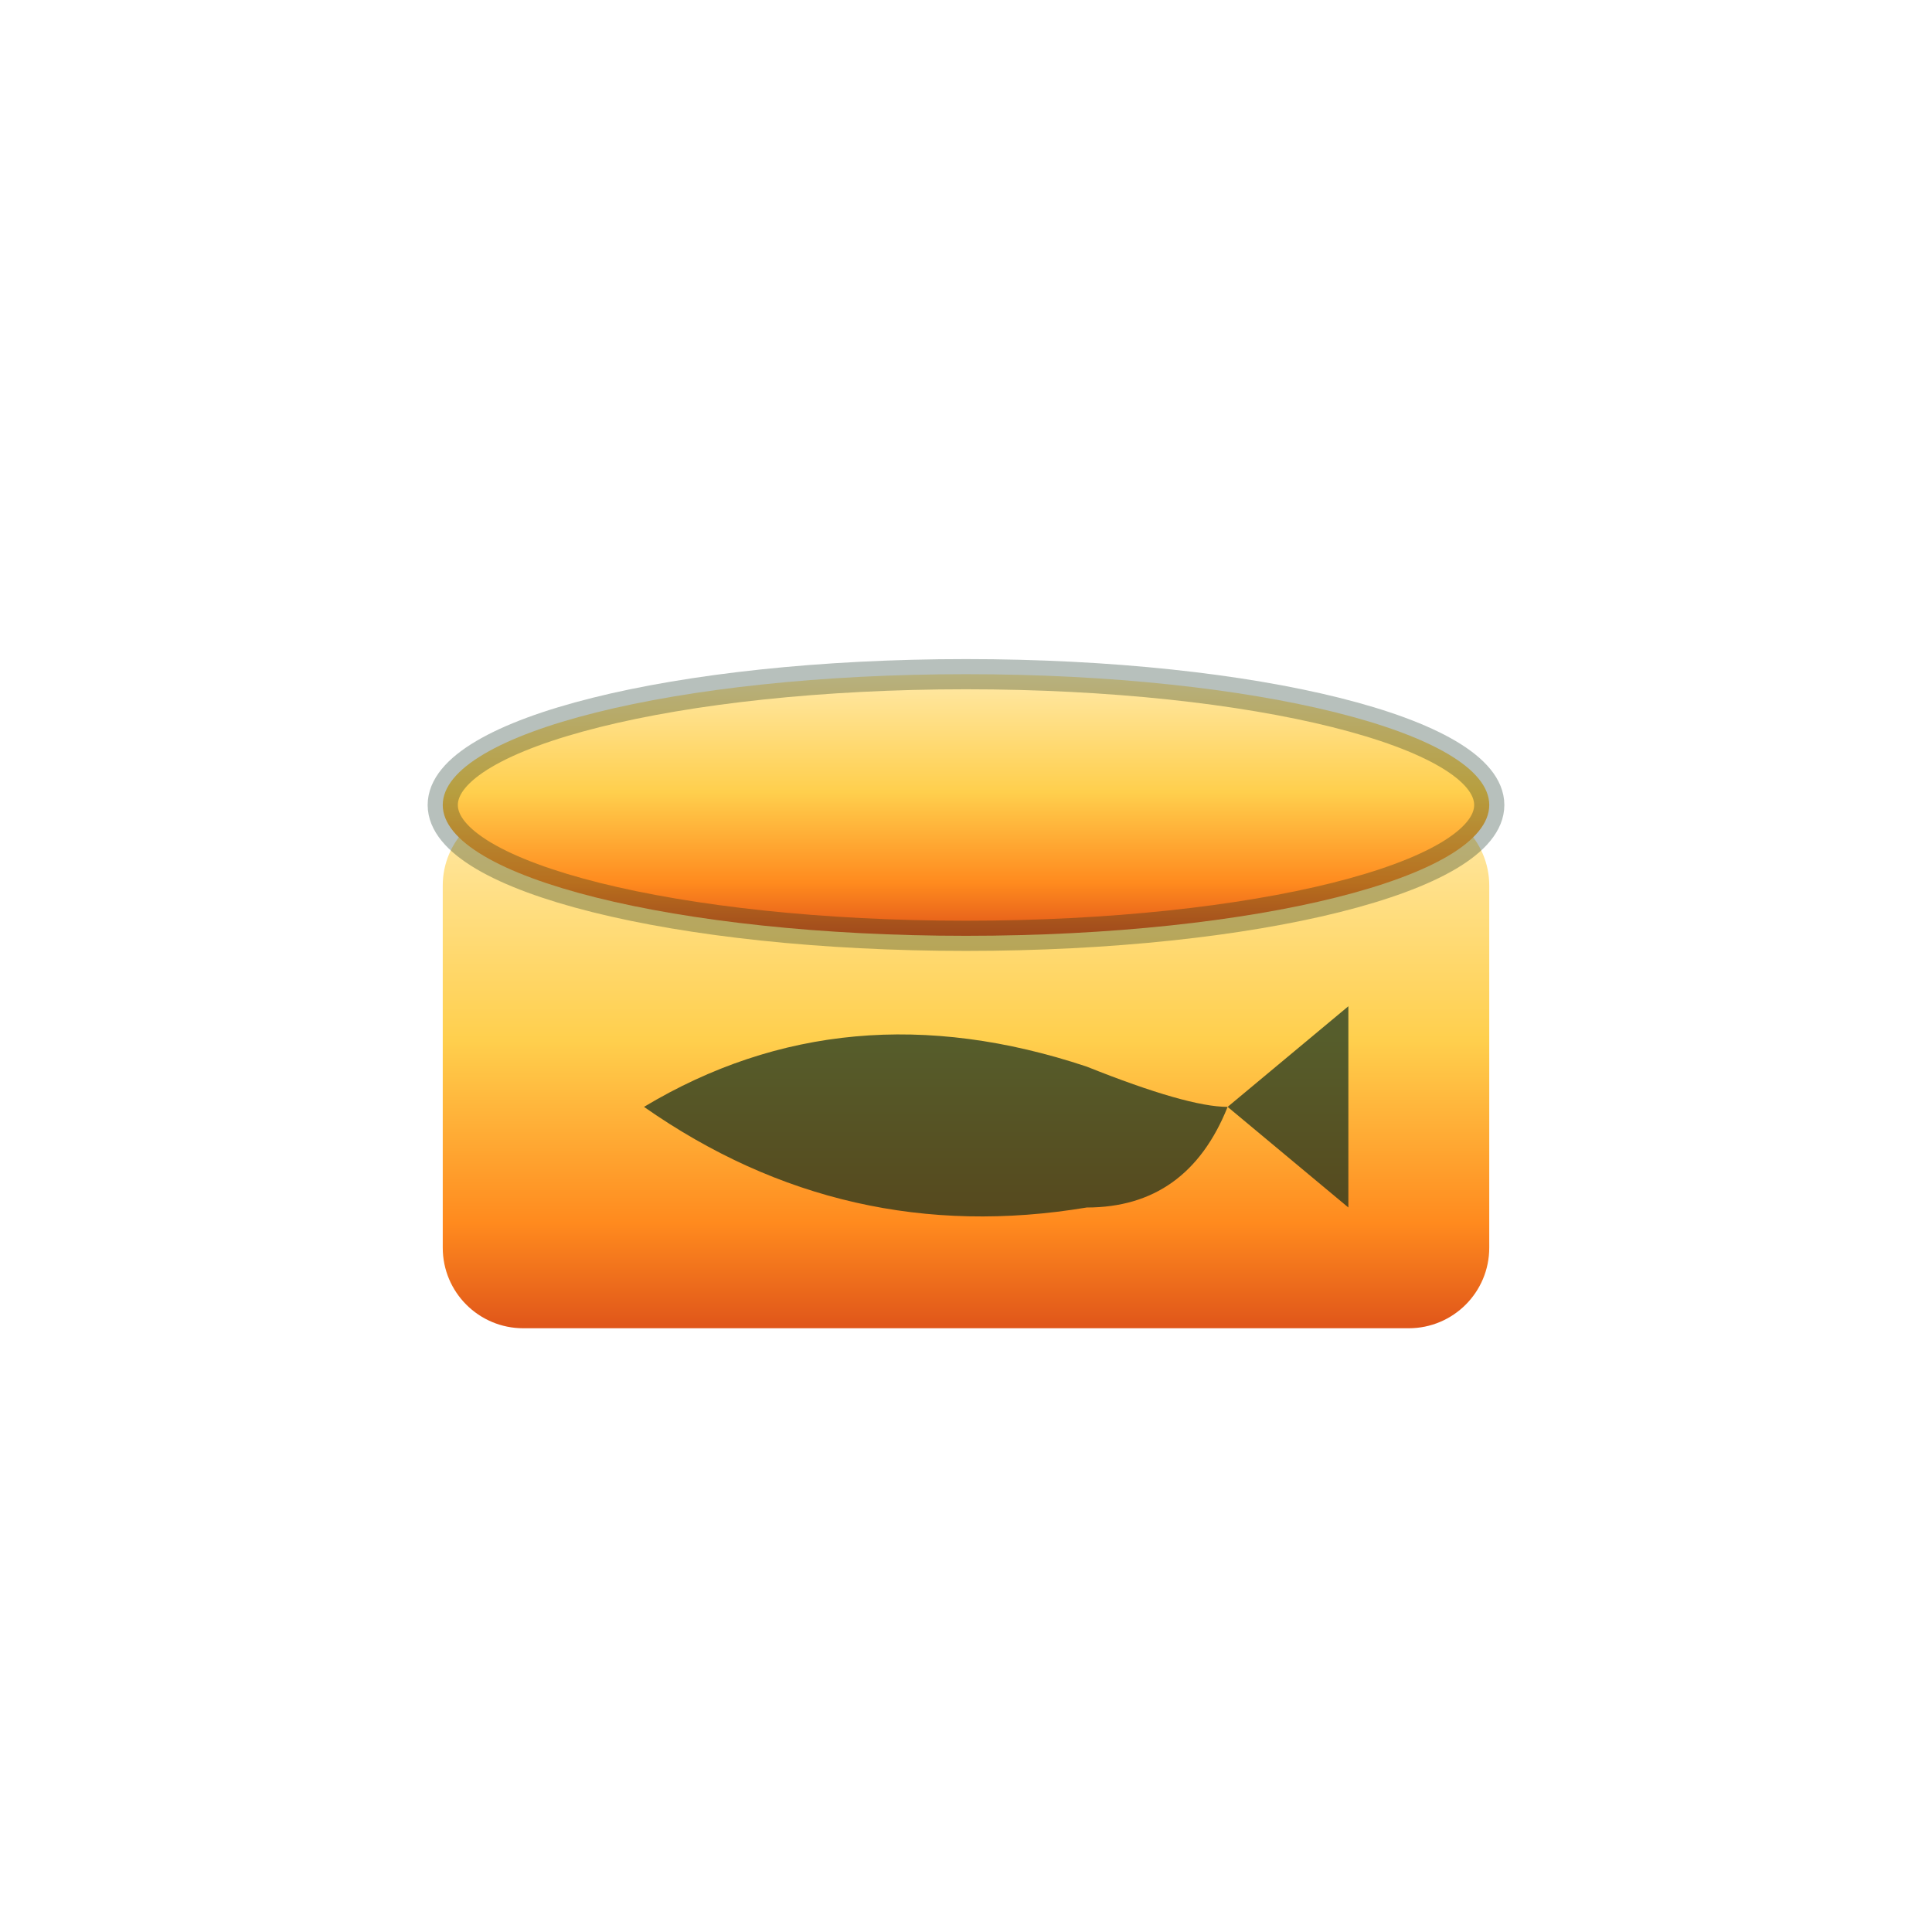
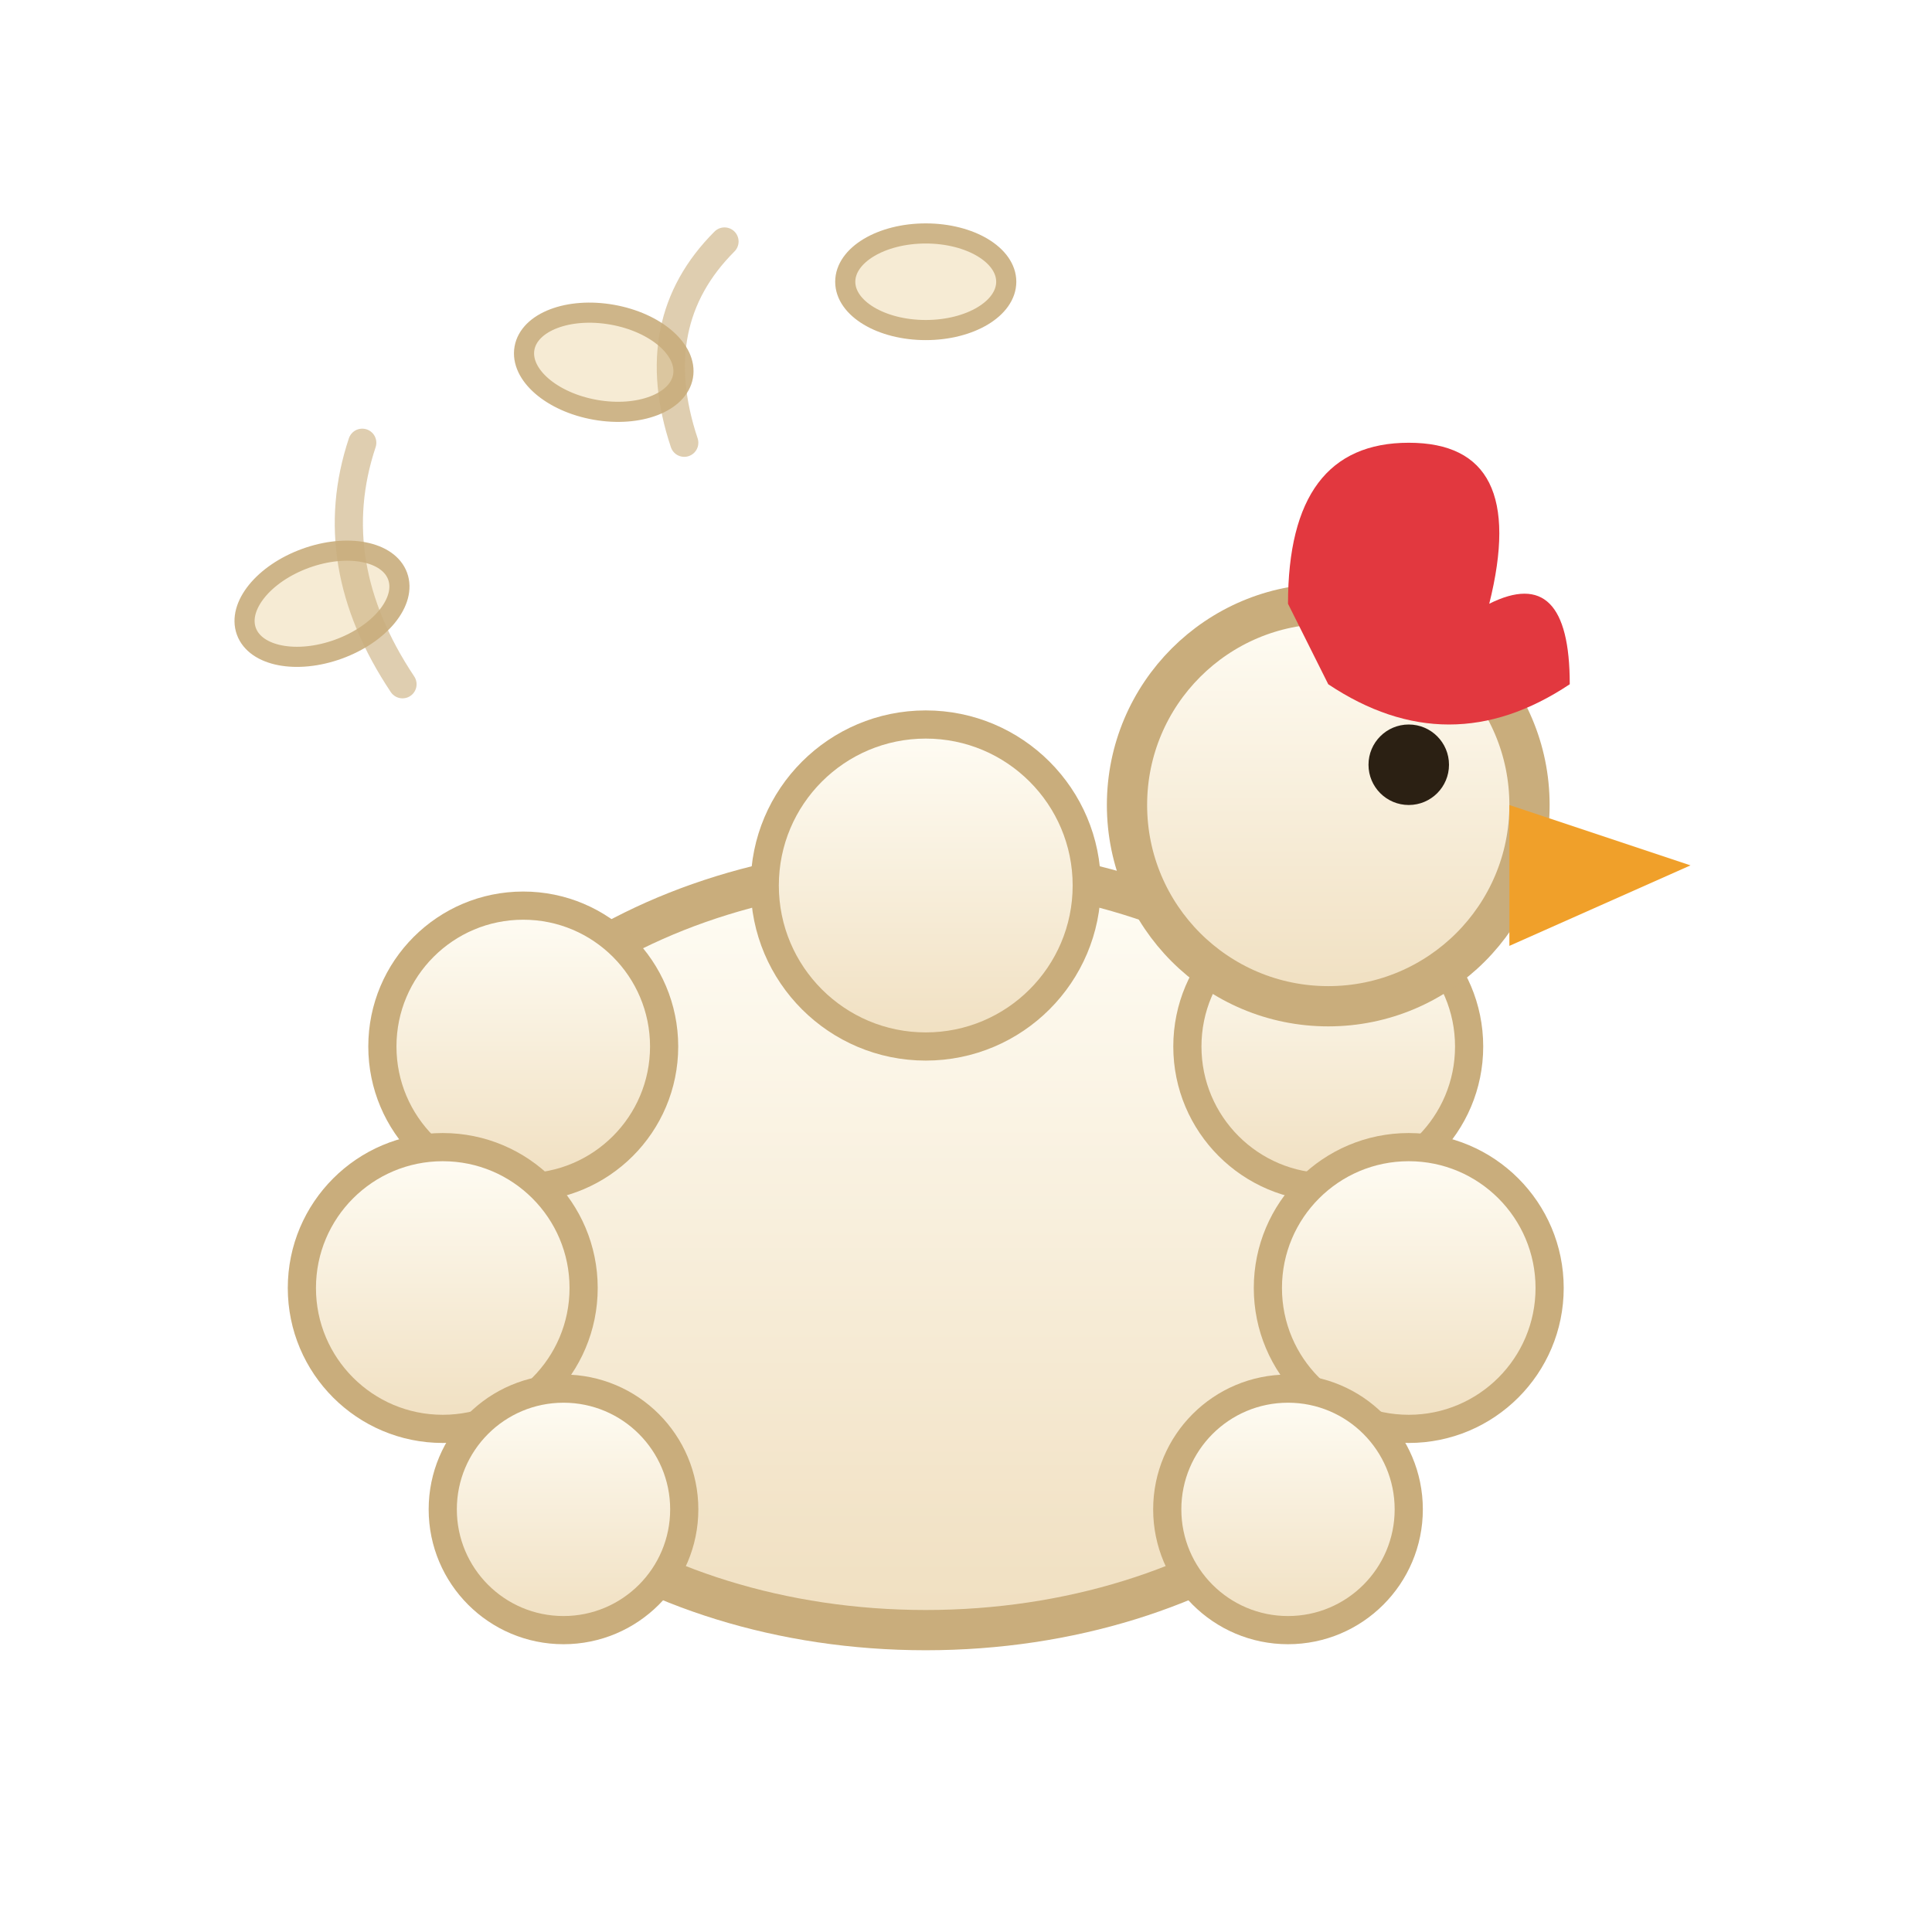
<svg xmlns="http://www.w3.org/2000/svg" viewBox="0 0 96 96" width="96" height="96">
  <defs>
-     <linearGradient id="g" x1="0" y1="0" x2="0" y2="1">
-       <stop offset="0" stop-color="#ffe9a8" />
-       <stop offset=".45" stop-color="#ffcf4d" />
-       <stop offset=".8" stop-color="#ff8a1e" />
-       <stop offset="1" stop-color="#e0561a" />
+     <linearGradient id="h" x1="0" y1="0" x2="0" y2="1">
+       <stop offset="0" stop-color="#fffdf5" />
+       <stop offset="1" stop-color="#f0dfc0" />
    </linearGradient>
  </defs>
-   <rect x="22" y="40" width="52" height="26" rx="4" fill="url(#g)" />
-   <ellipse cx="48" cy="40" rx="26" ry="6.5" fill="url(#g)" />
-   <ellipse cx="48" cy="40" rx="26" ry="6.5" fill="none" stroke="#0e2c1d" stroke-width="1.5" opacity=".3" />
-   <path d="M32 55 Q42 49 54 53 Q59 55 61 55 Q59 60 54 60 Q42 62 32 55 Z" fill="#0e2c1d" opacity=".7" />
-   <path d="M61 55 l6 -5 v10 z" fill="#0e2c1d" opacity=".7" />
+   <ellipse cx="46" cy="62" rx="26" ry="19" fill="url(#h)" stroke="#c9ad7c" stroke-width="2" />
+   <g fill="url(#h)" stroke="#c9ad7c" stroke-width="1.4">
+     <circle cx="26" cy="52" r="7" />
+     <circle cx="22" cy="64" r="7" />
+     <circle cx="28" cy="75" r="6" />
+     <circle cx="66" cy="52" r="7" />
+     <circle cx="70" cy="64" r="7" />
+     <circle cx="64" cy="75" r="6" />
+     <circle cx="46" cy="44" r="8" />
+   </g>
+   <circle cx="66" cy="40" r="10" fill="url(#h)" stroke="#c9ad7c" stroke-width="2" />
+   <path d="M64 30 q0 -8 6 -8 q6 0 4 8 q4 -2 4 4 q-6 4 -12 0 Z" fill="#e2383f" />
+   <path d="M75 40 l9 3 l-9 4 Z" fill="#f0a02a" />
+   <circle cx="70" cy="38" r="2" fill="#2b2013" />
+   <g fill="#f5e9cf" stroke="#c9ad7c" stroke-width="1" opacity=".9">
+     <ellipse cx="16" cy="30" rx="4" ry="2.4" transform="rotate(-20 16 30)" />
+     <ellipse cx="30" cy="18" rx="4" ry="2.4" transform="rotate(10 30 18)" />
+     <ellipse cx="46" cy="14" rx="4" ry="2.4" />
+   </g>
+   <g stroke="#c9ad7c" stroke-width="1.4" opacity=".6" fill="none" stroke-linecap="round">
+     <path d="M20 34 q-4 -6 -2 -12" />
+     <path d="M34 22 q-2 -6 2 -10" />
+   </g>
</svg>
